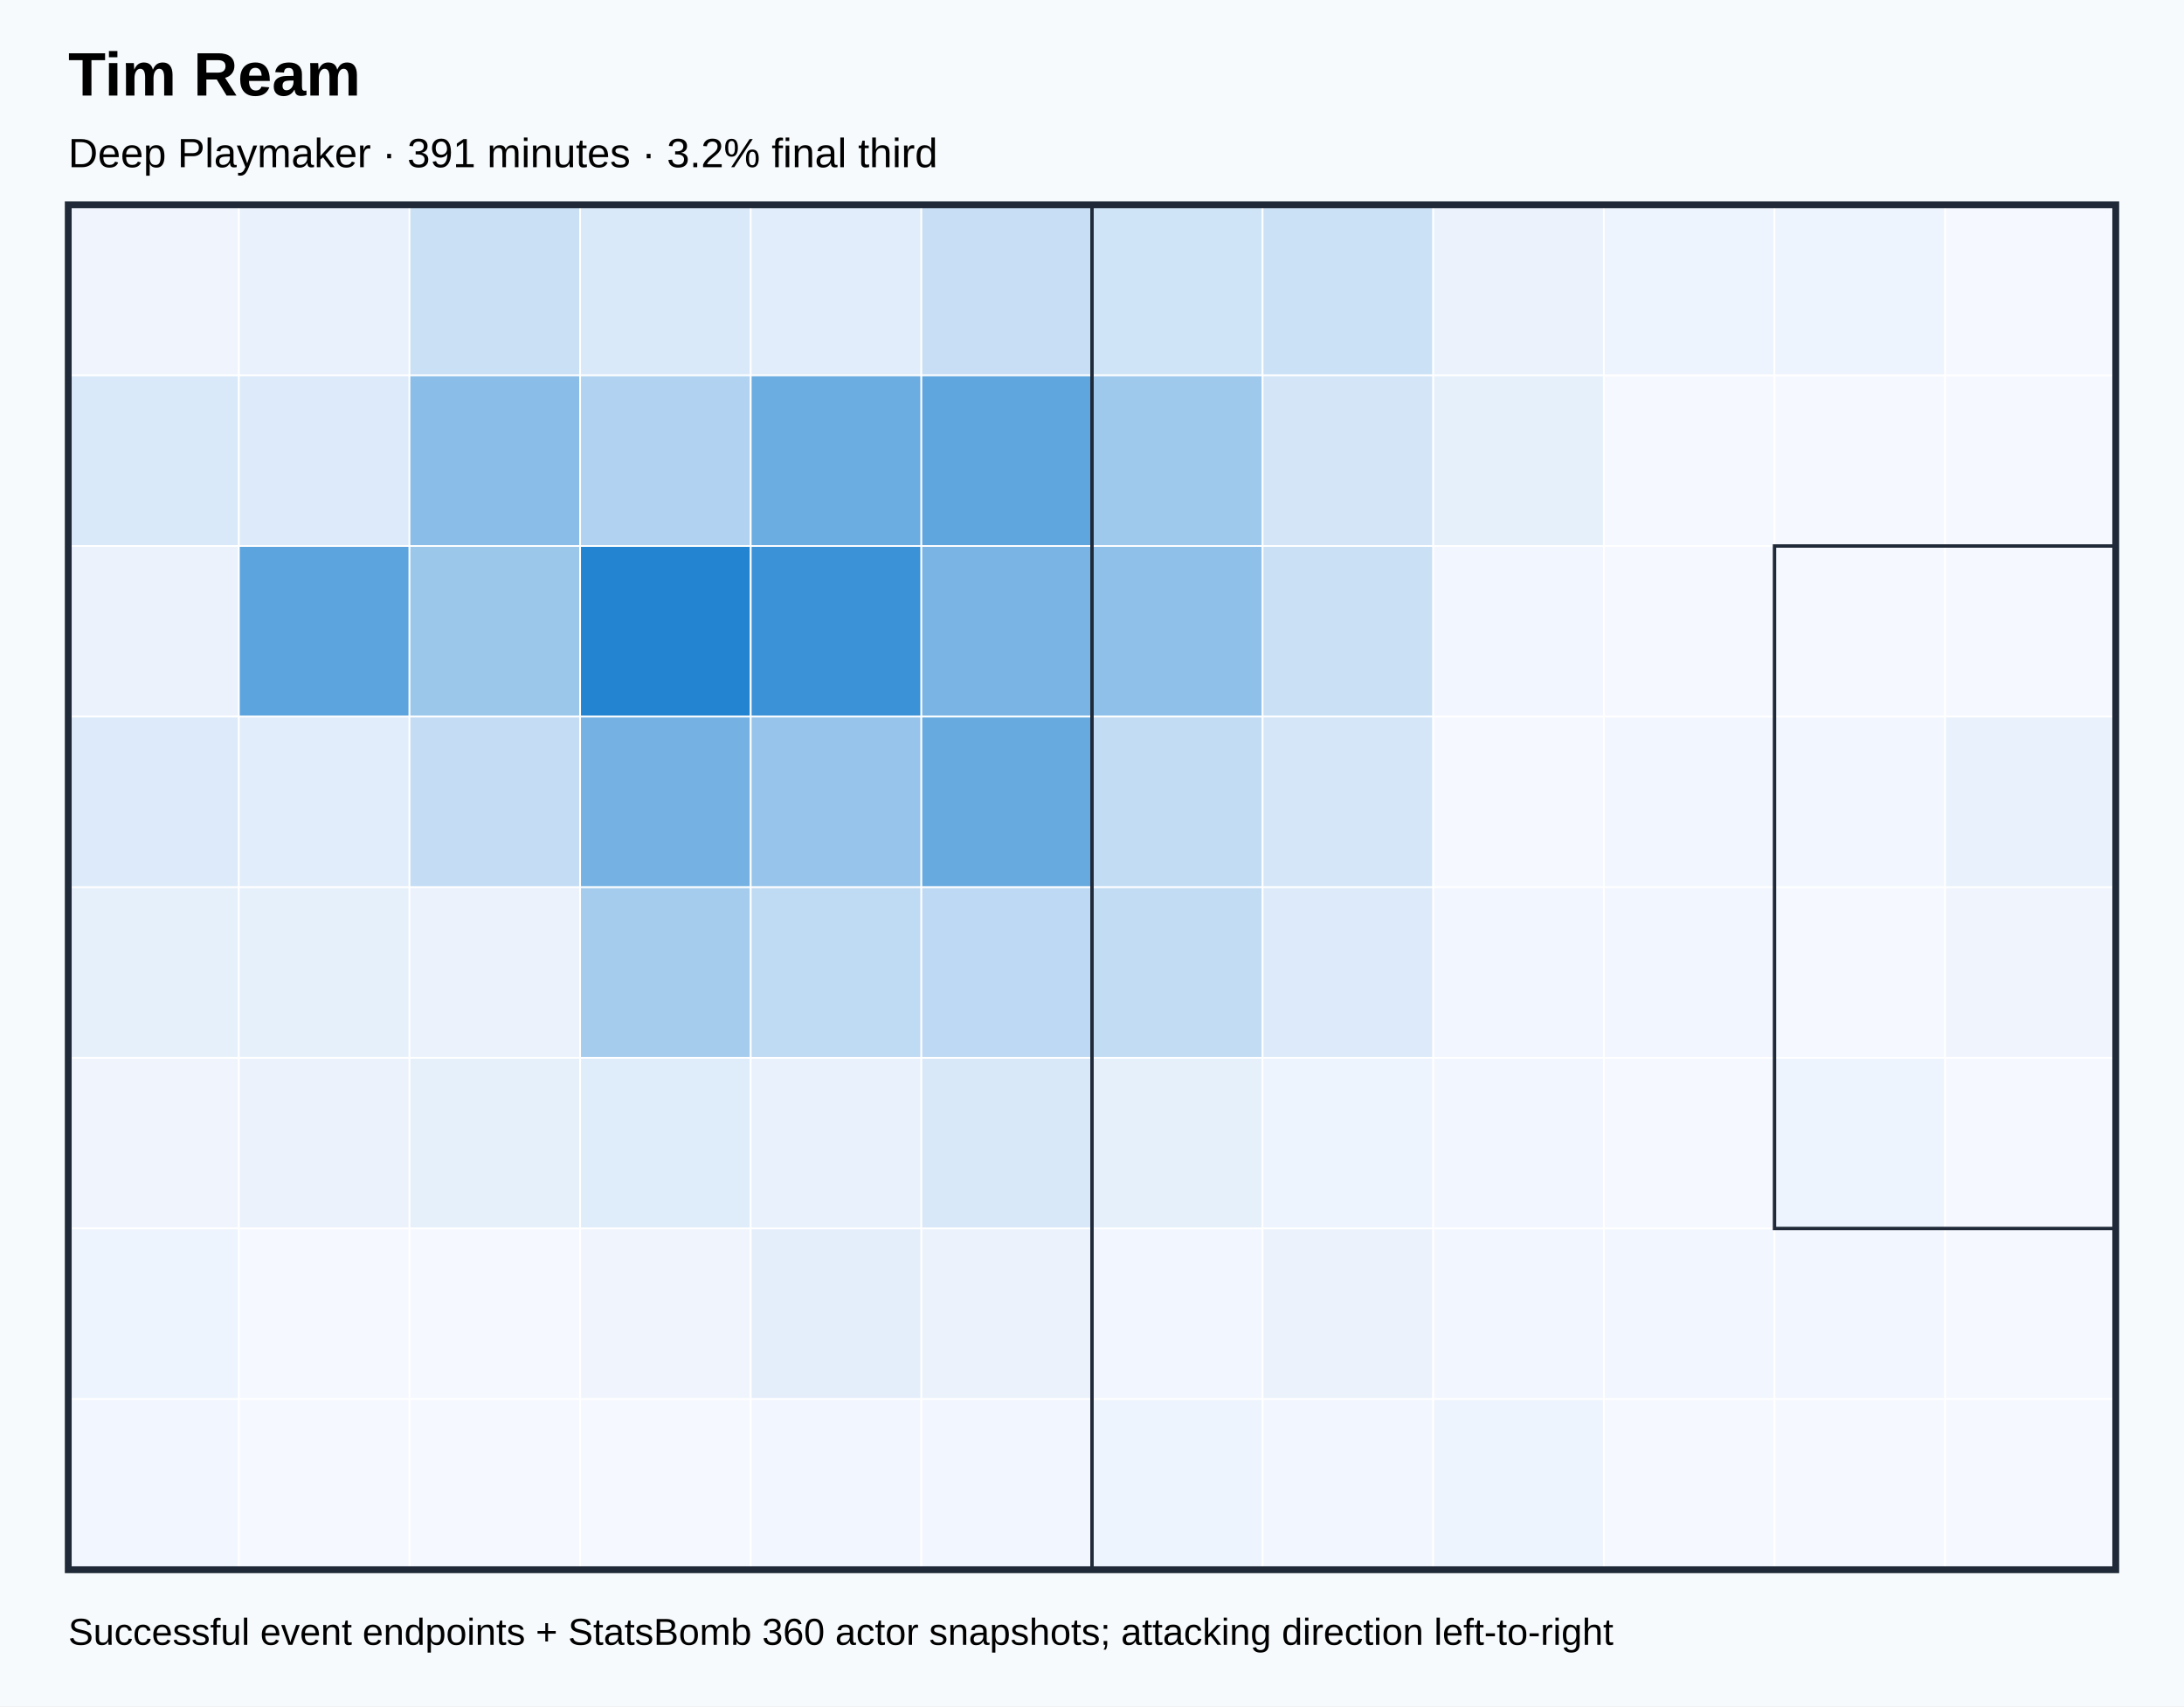
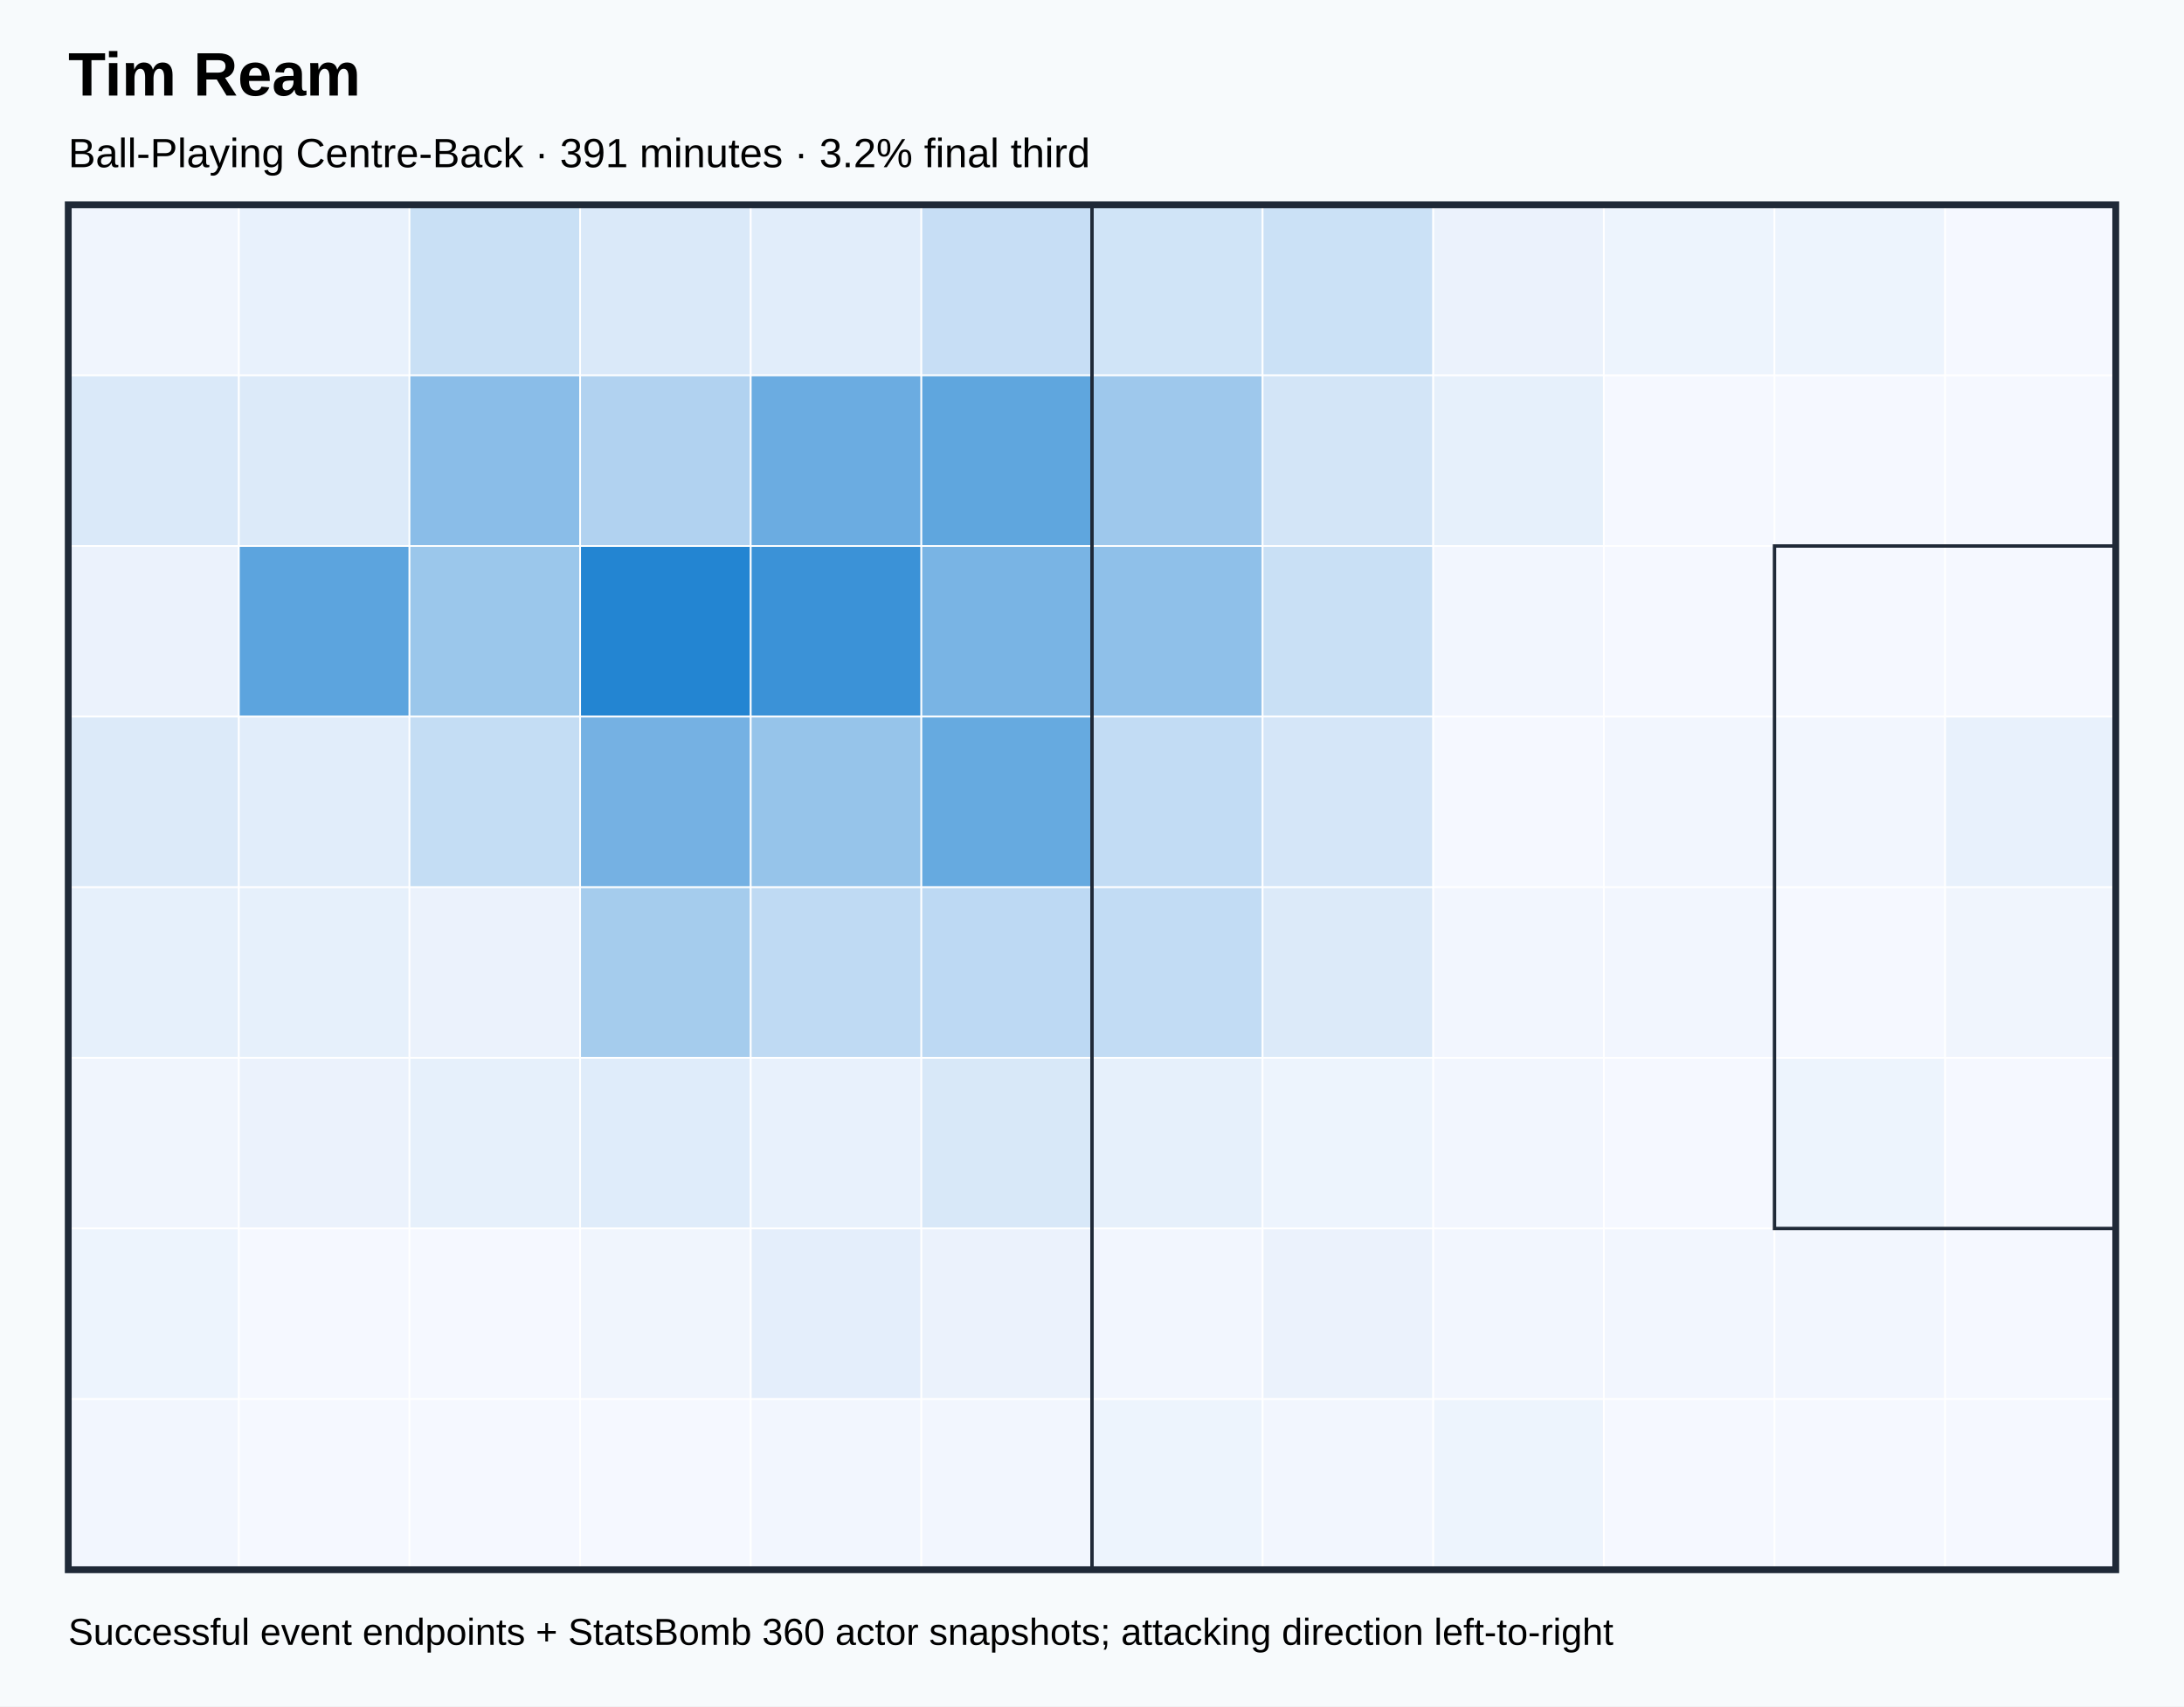
<svg xmlns="http://www.w3.org/2000/svg" width="640" height="500" viewBox="0 0 640 500" role="img">
  <rect width="640" height="500" fill="#f7fafc" />
  <text x="20" y="28" font-family="Arial" font-size="18" font-weight="700">Tim Ream</text>
-   <text x="20" y="49" font-family="Arial" font-size="12">Deep Playmaker · 391 minutes · 3.2% final third</text>
+   <text x="20" y="49" font-family="Arial" font-size="12">Ball-Playing Centre-Back · 391 minutes · 3.2% final third</text>
  <rect x="20" y="60" width="50" height="50" fill="rgb(240,245,253)" stroke="#ffffff" stroke-width="0.5" />
  <rect x="20" y="110" width="50" height="50" fill="rgb(218,233,249)" stroke="#ffffff" stroke-width="0.5" />
  <rect x="20" y="160" width="50" height="50" fill="rgb(235,242,252)" stroke="#ffffff" stroke-width="0.5" />
  <rect x="20" y="210" width="50" height="50" fill="rgb(220,234,249)" stroke="#ffffff" stroke-width="0.5" />
  <rect x="20" y="260" width="50" height="50" fill="rgb(230,240,251)" stroke="#ffffff" stroke-width="0.5" />
  <rect x="20" y="310" width="50" height="50" fill="rgb(240,245,253)" stroke="#ffffff" stroke-width="0.5" />
  <rect x="20" y="360" width="50" height="50" fill="rgb(237,244,253)" stroke="#ffffff" stroke-width="0.5" />
  <rect x="20" y="410" width="50" height="50" fill="rgb(242,246,254)" stroke="#ffffff" stroke-width="0.5" />
  <rect x="70" y="60" width="50" height="50" fill="rgb(232,241,252)" stroke="#ffffff" stroke-width="0.5" />
  <rect x="70" y="110" width="50" height="50" fill="rgb(220,234,249)" stroke="#ffffff" stroke-width="0.5" />
  <rect x="70" y="160" width="50" height="50" fill="rgb(92,164,222)" stroke="#ffffff" stroke-width="0.5" />
  <rect x="70" y="210" width="50" height="50" fill="rgb(225,237,250)" stroke="#ffffff" stroke-width="0.5" />
  <rect x="70" y="260" width="50" height="50" fill="rgb(230,240,251)" stroke="#ffffff" stroke-width="0.5" />
  <rect x="70" y="310" width="50" height="50" fill="rgb(235,242,252)" stroke="#ffffff" stroke-width="0.5" />
  <rect x="70" y="360" width="50" height="50" fill="rgb(245,248,255)" stroke="#ffffff" stroke-width="0.5" />
  <rect x="70" y="410" width="50" height="50" fill="rgb(245,248,255)" stroke="#ffffff" stroke-width="0.5" />
  <rect x="120" y="60" width="50" height="50" fill="rgb(201,224,245)" stroke="#ffffff" stroke-width="0.5" />
  <rect x="120" y="110" width="50" height="50" fill="rgb(138,189,232)" stroke="#ffffff" stroke-width="0.5" />
  <rect x="120" y="160" width="50" height="50" fill="rgb(155,199,235)" stroke="#ffffff" stroke-width="0.5" />
  <rect x="120" y="210" width="50" height="50" fill="rgb(196,221,244)" stroke="#ffffff" stroke-width="0.5" />
  <rect x="120" y="260" width="50" height="50" fill="rgb(235,242,252)" stroke="#ffffff" stroke-width="0.5" />
  <rect x="120" y="310" width="50" height="50" fill="rgb(230,240,251)" stroke="#ffffff" stroke-width="0.5" />
  <rect x="120" y="360" width="50" height="50" fill="rgb(245,248,255)" stroke="#ffffff" stroke-width="0.5" />
  <rect x="120" y="410" width="50" height="50" fill="rgb(245,248,255)" stroke="#ffffff" stroke-width="0.5" />
  <rect x="170" y="60" width="50" height="50" fill="rgb(218,233,249)" stroke="#ffffff" stroke-width="0.5" />
  <rect x="170" y="110" width="50" height="50" fill="rgb(177,210,240)" stroke="#ffffff" stroke-width="0.5" />
  <rect x="170" y="160" width="50" height="50" fill="rgb(35,133,210)" stroke="#ffffff" stroke-width="0.5" />
  <rect x="170" y="210" width="50" height="50" fill="rgb(117,177,227)" stroke="#ffffff" stroke-width="0.5" />
  <rect x="170" y="260" width="50" height="50" fill="rgb(165,204,237)" stroke="#ffffff" stroke-width="0.5" />
  <rect x="170" y="310" width="50" height="50" fill="rgb(223,236,250)" stroke="#ffffff" stroke-width="0.5" />
  <rect x="170" y="360" width="50" height="50" fill="rgb(240,245,253)" stroke="#ffffff" stroke-width="0.5" />
  <rect x="170" y="410" width="50" height="50" fill="rgb(245,248,255)" stroke="#ffffff" stroke-width="0.5" />
  <rect x="220" y="60" width="50" height="50" fill="rgb(225,237,250)" stroke="#ffffff" stroke-width="0.5" />
  <rect x="220" y="110" width="50" height="50" fill="rgb(107,172,225)" stroke="#ffffff" stroke-width="0.5" />
  <rect x="220" y="160" width="50" height="50" fill="rgb(59,146,215)" stroke="#ffffff" stroke-width="0.5" />
  <rect x="220" y="210" width="50" height="50" fill="rgb(150,196,234)" stroke="#ffffff" stroke-width="0.5" />
  <rect x="220" y="260" width="50" height="50" fill="rgb(191,218,243)" stroke="#ffffff" stroke-width="0.5" />
  <rect x="220" y="310" width="50" height="50" fill="rgb(232,241,252)" stroke="#ffffff" stroke-width="0.5" />
  <rect x="220" y="360" width="50" height="50" fill="rgb(228,238,251)" stroke="#ffffff" stroke-width="0.5" />
  <rect x="220" y="410" width="50" height="50" fill="rgb(242,246,254)" stroke="#ffffff" stroke-width="0.5" />
  <rect x="270" y="60" width="50" height="50" fill="rgb(199,222,245)" stroke="#ffffff" stroke-width="0.5" />
  <rect x="270" y="110" width="50" height="50" fill="rgb(95,166,222)" stroke="#ffffff" stroke-width="0.5" />
  <rect x="270" y="160" width="50" height="50" fill="rgb(121,180,228)" stroke="#ffffff" stroke-width="0.5" />
  <rect x="270" y="210" width="50" height="50" fill="rgb(102,170,224)" stroke="#ffffff" stroke-width="0.5" />
  <rect x="270" y="260" width="50" height="50" fill="rgb(189,217,243)" stroke="#ffffff" stroke-width="0.5" />
  <rect x="270" y="310" width="50" height="50" fill="rgb(216,232,248)" stroke="#ffffff" stroke-width="0.5" />
  <rect x="270" y="360" width="50" height="50" fill="rgb(235,242,252)" stroke="#ffffff" stroke-width="0.5" />
  <rect x="270" y="410" width="50" height="50" fill="rgb(242,246,254)" stroke="#ffffff" stroke-width="0.5" />
  <rect x="320" y="60" width="50" height="50" fill="rgb(208,228,247)" stroke="#ffffff" stroke-width="0.5" />
  <rect x="320" y="110" width="50" height="50" fill="rgb(158,200,236)" stroke="#ffffff" stroke-width="0.5" />
  <rect x="320" y="160" width="50" height="50" fill="rgb(143,192,233)" stroke="#ffffff" stroke-width="0.5" />
  <rect x="320" y="210" width="50" height="50" fill="rgb(194,220,244)" stroke="#ffffff" stroke-width="0.5" />
  <rect x="320" y="260" width="50" height="50" fill="rgb(194,220,244)" stroke="#ffffff" stroke-width="0.5" />
  <rect x="320" y="310" width="50" height="50" fill="rgb(230,240,251)" stroke="#ffffff" stroke-width="0.5" />
  <rect x="320" y="360" width="50" height="50" fill="rgb(242,246,254)" stroke="#ffffff" stroke-width="0.5" />
  <rect x="320" y="410" width="50" height="50" fill="rgb(237,244,253)" stroke="#ffffff" stroke-width="0.5" />
  <rect x="370" y="60" width="50" height="50" fill="rgb(203,225,246)" stroke="#ffffff" stroke-width="0.5" />
  <rect x="370" y="110" width="50" height="50" fill="rgb(211,229,247)" stroke="#ffffff" stroke-width="0.5" />
  <rect x="370" y="160" width="50" height="50" fill="rgb(201,224,245)" stroke="#ffffff" stroke-width="0.5" />
  <rect x="370" y="210" width="50" height="50" fill="rgb(213,230,248)" stroke="#ffffff" stroke-width="0.5" />
  <rect x="370" y="260" width="50" height="50" fill="rgb(220,234,249)" stroke="#ffffff" stroke-width="0.5" />
  <rect x="370" y="310" width="50" height="50" fill="rgb(237,244,253)" stroke="#ffffff" stroke-width="0.5" />
  <rect x="370" y="360" width="50" height="50" fill="rgb(235,242,252)" stroke="#ffffff" stroke-width="0.5" />
  <rect x="370" y="410" width="50" height="50" fill="rgb(242,246,254)" stroke="#ffffff" stroke-width="0.5" />
  <rect x="420" y="60" width="50" height="50" fill="rgb(235,242,252)" stroke="#ffffff" stroke-width="0.5" />
  <rect x="420" y="110" width="50" height="50" fill="rgb(230,240,251)" stroke="#ffffff" stroke-width="0.5" />
  <rect x="420" y="160" width="50" height="50" fill="rgb(242,246,254)" stroke="#ffffff" stroke-width="0.5" />
  <rect x="420" y="210" width="50" height="50" fill="rgb(245,248,255)" stroke="#ffffff" stroke-width="0.5" />
  <rect x="420" y="260" width="50" height="50" fill="rgb(242,246,254)" stroke="#ffffff" stroke-width="0.5" />
  <rect x="420" y="310" width="50" height="50" fill="rgb(242,246,254)" stroke="#ffffff" stroke-width="0.5" />
  <rect x="420" y="360" width="50" height="50" fill="rgb(242,246,254)" stroke="#ffffff" stroke-width="0.5" />
  <rect x="420" y="410" width="50" height="50" fill="rgb(237,244,253)" stroke="#ffffff" stroke-width="0.5" />
  <rect x="470" y="60" width="50" height="50" fill="rgb(237,244,253)" stroke="#ffffff" stroke-width="0.5" />
  <rect x="470" y="110" width="50" height="50" fill="rgb(245,248,255)" stroke="#ffffff" stroke-width="0.5" />
  <rect x="470" y="160" width="50" height="50" fill="rgb(245,248,255)" stroke="#ffffff" stroke-width="0.5" />
  <rect x="470" y="210" width="50" height="50" fill="rgb(242,246,254)" stroke="#ffffff" stroke-width="0.5" />
  <rect x="470" y="260" width="50" height="50" fill="rgb(242,246,254)" stroke="#ffffff" stroke-width="0.5" />
  <rect x="470" y="310" width="50" height="50" fill="rgb(245,248,255)" stroke="#ffffff" stroke-width="0.5" />
  <rect x="470" y="360" width="50" height="50" fill="rgb(242,246,254)" stroke="#ffffff" stroke-width="0.5" />
  <rect x="470" y="410" width="50" height="50" fill="rgb(245,248,255)" stroke="#ffffff" stroke-width="0.5" />
  <rect x="520" y="60" width="50" height="50" fill="rgb(237,244,253)" stroke="#ffffff" stroke-width="0.5" />
  <rect x="520" y="110" width="50" height="50" fill="rgb(245,248,255)" stroke="#ffffff" stroke-width="0.5" />
  <rect x="520" y="160" width="50" height="50" fill="rgb(245,248,255)" stroke="#ffffff" stroke-width="0.5" />
  <rect x="520" y="210" width="50" height="50" fill="rgb(242,246,254)" stroke="#ffffff" stroke-width="0.5" />
  <rect x="520" y="260" width="50" height="50" fill="rgb(245,248,255)" stroke="#ffffff" stroke-width="0.5" />
  <rect x="520" y="310" width="50" height="50" fill="rgb(237,244,253)" stroke="#ffffff" stroke-width="0.5" />
  <rect x="520" y="360" width="50" height="50" fill="rgb(242,246,254)" stroke="#ffffff" stroke-width="0.5" />
  <rect x="520" y="410" width="50" height="50" fill="rgb(245,248,255)" stroke="#ffffff" stroke-width="0.5" />
  <rect x="570" y="60" width="50" height="50" fill="rgb(245,248,255)" stroke="#ffffff" stroke-width="0.5" />
  <rect x="570" y="110" width="50" height="50" fill="rgb(245,248,255)" stroke="#ffffff" stroke-width="0.5" />
  <rect x="570" y="160" width="50" height="50" fill="rgb(245,248,255)" stroke="#ffffff" stroke-width="0.5" />
  <rect x="570" y="210" width="50" height="50" fill="rgb(232,241,252)" stroke="#ffffff" stroke-width="0.5" />
  <rect x="570" y="260" width="50" height="50" fill="rgb(240,245,253)" stroke="#ffffff" stroke-width="0.5" />
  <rect x="570" y="310" width="50" height="50" fill="rgb(245,248,255)" stroke="#ffffff" stroke-width="0.5" />
  <rect x="570" y="360" width="50" height="50" fill="rgb(245,248,255)" stroke="#ffffff" stroke-width="0.5" />
  <rect x="570" y="410" width="50" height="50" fill="rgb(245,248,255)" stroke="#ffffff" stroke-width="0.5" />
  <rect x="20" y="60" width="600" height="400" fill="none" stroke="#1f2937" stroke-width="2" />
  <line x1="320" y1="60" x2="320" y2="460" stroke="#1f2937" stroke-width="1" />
  <rect x="520" y="160" width="100" height="200" fill="none" stroke="#1f2937" />
  <text x="20" y="482" font-family="Arial" font-size="11">Successful event endpoints + StatsBomb 360 actor snapshots; attacking direction left-to-right</text>
</svg>
